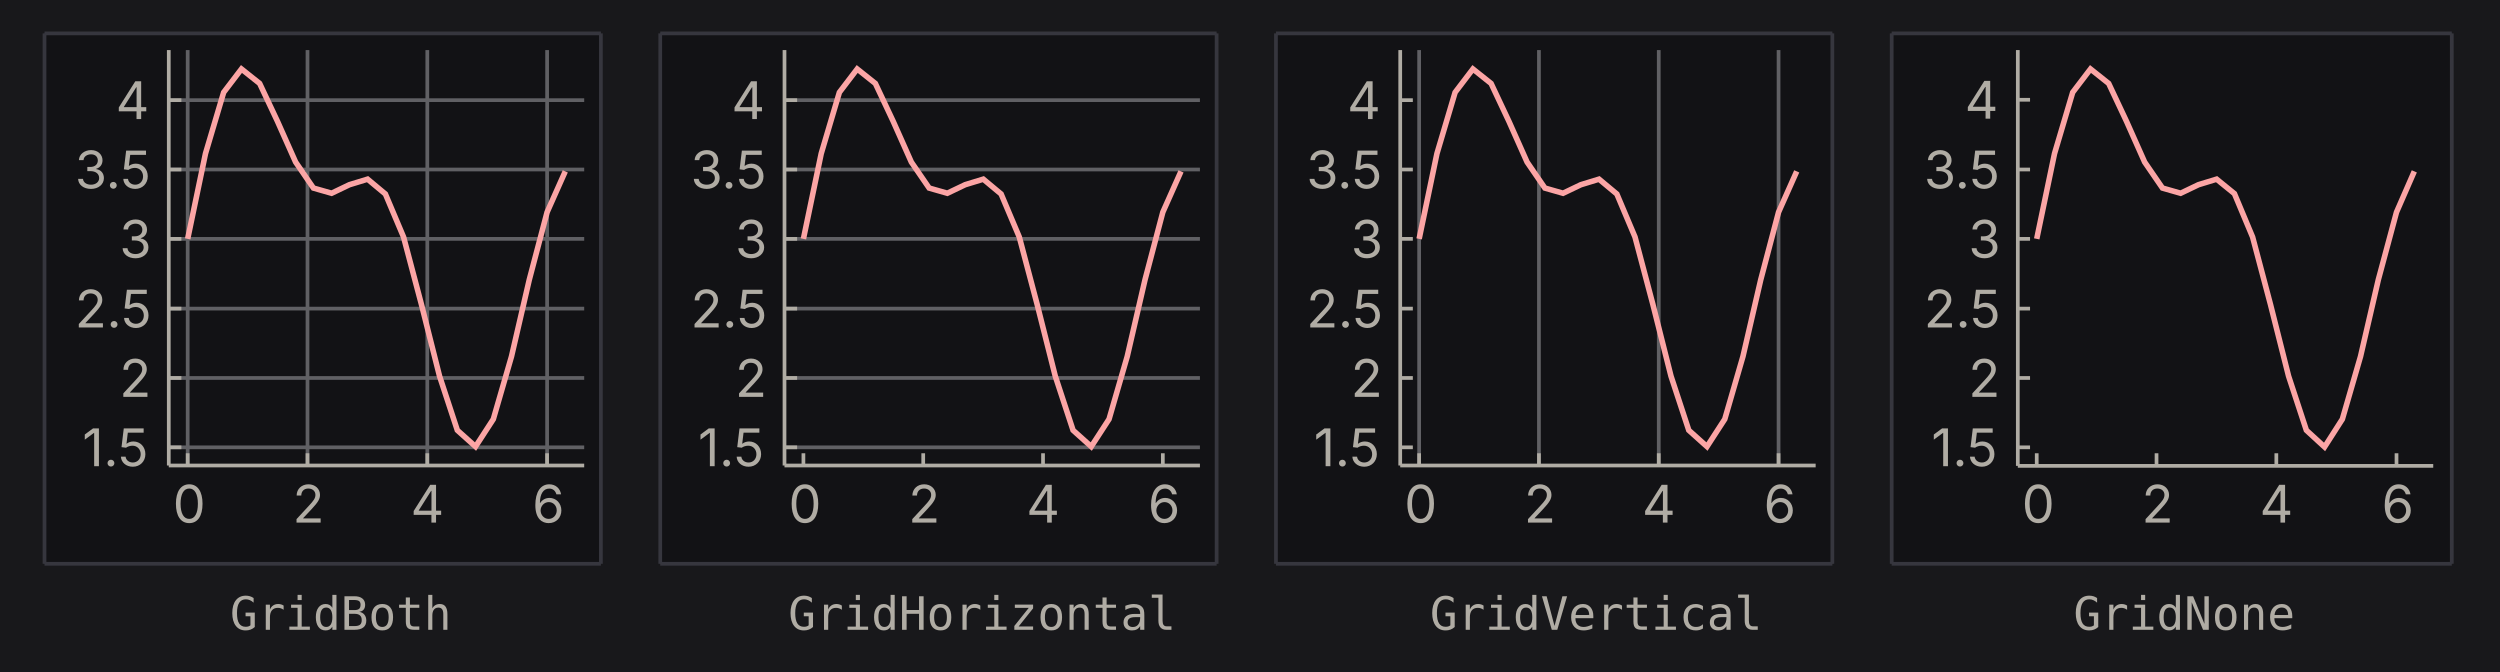
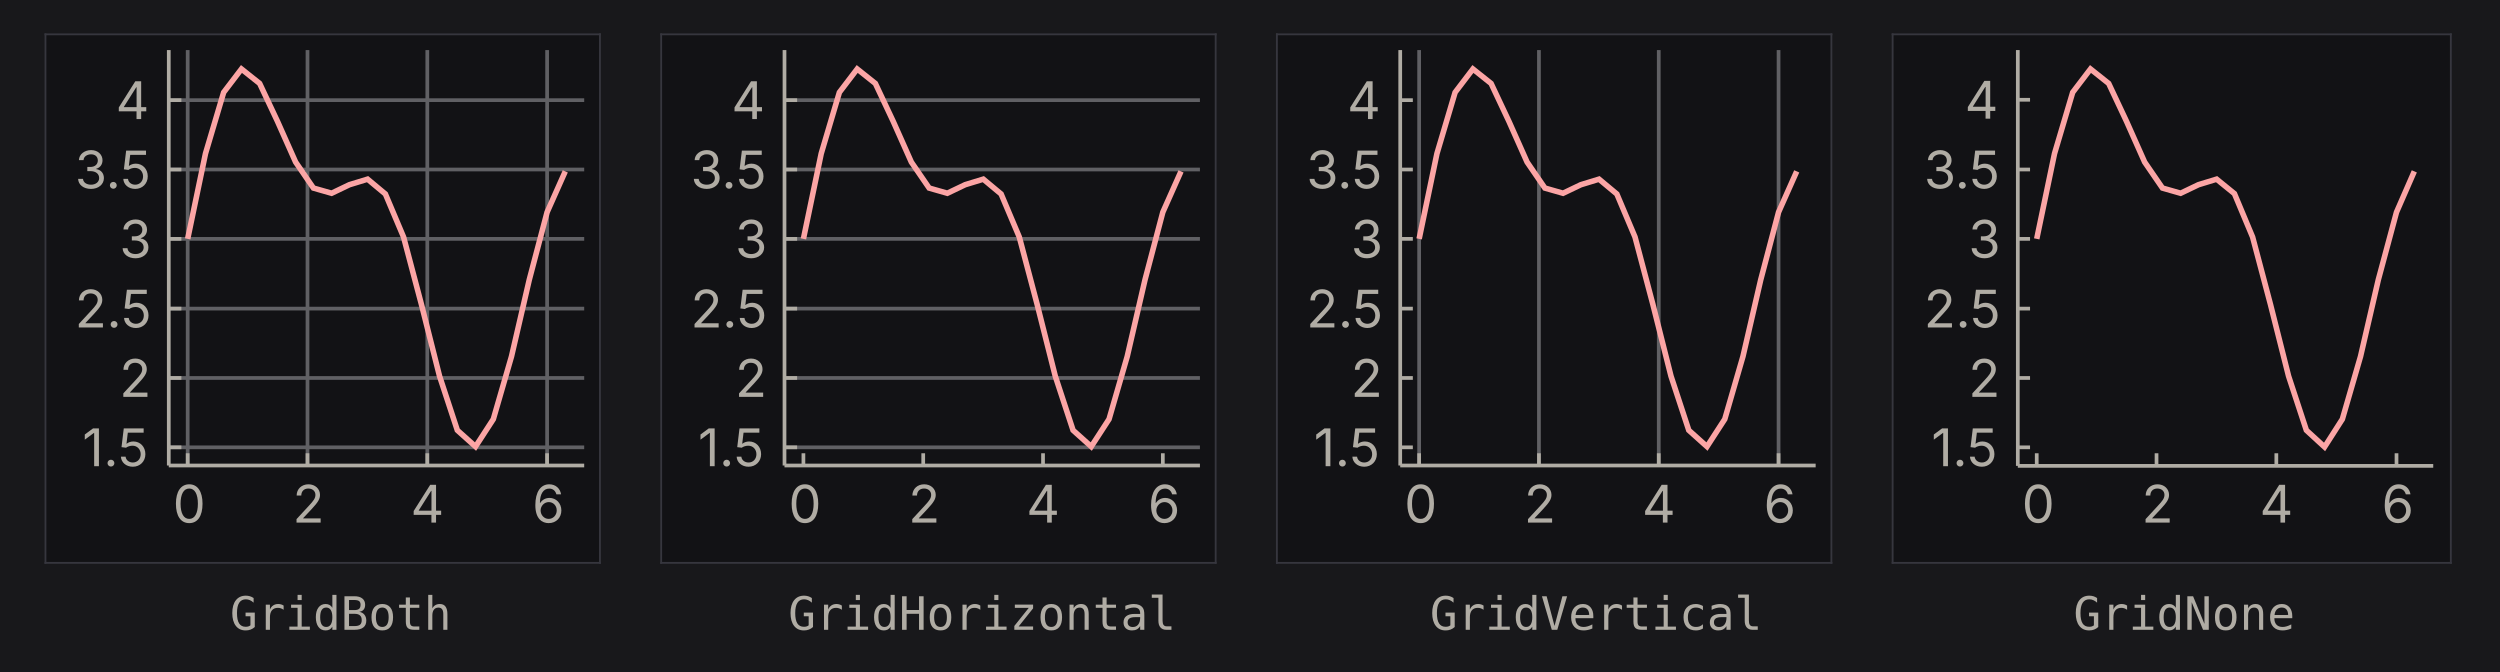
<svg xmlns="http://www.w3.org/2000/svg" width="674" height="181" viewBox="0 3 674 181">
  <rect x="0" y="0" width="674" height="1200" fill="#18181b" />
  <g>
+     <rect x="510" y="12" width="151" height="143" fill="#121215" />
    <rect x="510" y="12" width="151" height="0.5" fill="#36363e" />
    <rect x="660.5" y="12" width="0.5" height="143" fill="#36363e" />
    <rect x="510" y="154.5" width="151" height="0.5" fill="#36363e" />
    <rect x="510" y="12" width="0.5" height="143" fill="#36363e" />
+     <polyline points="544,29.9 547.3,29.9" fill="none" stroke="#b0aca4" stroke-width="1" stroke-linecap="butt" stroke-linejoin="miter" stroke-miterlimit="10" />
+     <polyline points="544,48.7 547.3,48.7" fill="none" stroke="#b0aca4" stroke-width="1" stroke-linecap="butt" stroke-linejoin="miter" stroke-miterlimit="10" />
+     <polyline points="544,67.4 547.3,67.4" fill="none" stroke="#b0aca4" stroke-width="1" stroke-linecap="butt" stroke-linejoin="miter" stroke-miterlimit="10" />
+     <polyline points="544,86.2 547.3,86.2" fill="none" stroke="#b0aca4" stroke-width="1" stroke-linecap="butt" stroke-linejoin="miter" stroke-miterlimit="10" />
+     <polyline points="544,104.9 547.3,104.9" fill="none" stroke="#b0aca4" stroke-width="1" stroke-linecap="butt" stroke-linejoin="miter" stroke-miterlimit="10" />
+     <polyline points="544,123.6 547.3,123.6" fill="none" stroke="#b0aca4" stroke-width="1" stroke-linecap="butt" stroke-linejoin="miter" stroke-miterlimit="10" />
+     <polyline points="646.1,128.6 646.1,125.2" fill="none" stroke="#b0aca4" stroke-width="1" stroke-linecap="butt" stroke-linejoin="miter" stroke-miterlimit="10" />
+     <polyline points="613.7,128.6 613.7,125.2" fill="none" stroke="#b0aca4" stroke-width="1" stroke-linecap="butt" stroke-linejoin="miter" stroke-miterlimit="10" />
+     <polyline points="581.4,128.6 581.4,125.2" fill="none" stroke="#b0aca4" stroke-width="1" stroke-linecap="butt" stroke-linejoin="miter" stroke-miterlimit="10" />
+     <polyline points="549.1,128.6 549.1,125.2" fill="none" stroke="#b0aca4" stroke-width="1" stroke-linecap="butt" stroke-linejoin="miter" stroke-miterlimit="10" />
+     <polyline points="544,128.6 544,16.5" fill="none" stroke="#b0aca4" stroke-width="1" stroke-linecap="butt" stroke-linejoin="miter" stroke-miterlimit="10" />
+     <polyline points="544,128.6 656,128.6" fill="none" stroke="#b0aca4" stroke-width="1" stroke-linecap="butt" stroke-linejoin="miter" stroke-miterlimit="10" />
+     <polyline points="549.1,67.4 553.9,44.4 558.8,27.9 563.6,21.6 568.5,25.5 573.3,35.7 578.2,46.7 583,53.7 587.9,55.1 592.7,52.8 597.6,51.3 602.4,55.2 607.3,66.9 612.1,85 617,104.4 621.8,119 626.7,123.5 631.5,116 636.4,99.1 641.2,78.4 646.1,60.2 650.9,49.2" fill="none" stroke="#fca5a5" stroke-width="1.5" stroke-linecap="butt" stroke-linejoin="miter" stroke-miterlimit="10" />
+     <rect x="344" y="12" width="150" height="143" fill="#121215" />
    <rect x="344" y="12" width="150" height="0.5" fill="#36363e" />
    <rect x="493.5" y="12" width="0.5" height="143" fill="#36363e" />
    <rect x="344" y="154.5" width="150" height="0.5" fill="#36363e" />
    <rect x="344" y="12" width="0.5" height="143" fill="#36363e" />
-     <rect x="178" y="12" width="150" height="0.5" fill="#36363e" />
-     <rect x="327.5" y="12" width="0.5" height="143" fill="#36363e" />
-     <rect x="178" y="154.5" width="150" height="0.5" fill="#36363e" />
-     <rect x="178" y="12" width="0.5" height="143" fill="#36363e" />
-     <rect x="12" y="12" width="150" height="0.5" fill="#36363e" />
-     <rect x="161.5" y="12" width="0.5" height="143" fill="#36363e" />
-     <rect x="12" y="154.5" width="150" height="0.5" fill="#36363e" />
-     <rect x="12" y="12" width="0.5" height="143" fill="#36363e" />
-   </g>
-   <g>
-     <rect x="344" y="12" width="150" height="143" fill="#121215" />
-     <line x1="344" y1="12" x2="494" y2="12" stroke="#36363e" stroke-width="1" />
-     <line x1="494" y1="12" x2="494" y2="155" stroke="#36363e" stroke-width="1" />
-     <line x1="494" y1="155" x2="344" y2="155" stroke="#36363e" stroke-width="1" />
-     <line x1="344" y1="155" x2="344" y2="12" stroke="#36363e" stroke-width="1" />
    <polyline points="479.5,128.5 479.5,16.5" fill="none" stroke="#606064" stroke-width="1" stroke-linecap="butt" stroke-linejoin="miter" stroke-miterlimit="10" />
    <polyline points="447.2,128.5 447.2,16.5" fill="none" stroke="#606064" stroke-width="1" stroke-linecap="butt" stroke-linejoin="miter" stroke-miterlimit="10" />
    <polyline points="414.9,128.5 414.9,16.5" fill="none" stroke="#606064" stroke-width="1" stroke-linecap="butt" stroke-linejoin="miter" stroke-miterlimit="10" />
    <polyline points="382.6,128.5 382.6,16.5" fill="none" stroke="#606064" stroke-width="1" stroke-linecap="butt" stroke-linejoin="miter" stroke-miterlimit="10" />
    <polyline points="377.5,30 380.9,30" fill="none" stroke="#b0aca4" stroke-width="1" stroke-linecap="butt" stroke-linejoin="miter" stroke-miterlimit="10" />
    <polyline points="377.5,48.7 380.9,48.7" fill="none" stroke="#b0aca4" stroke-width="1" stroke-linecap="butt" stroke-linejoin="miter" stroke-miterlimit="10" />
    <polyline points="377.5,67.4 380.9,67.4" fill="none" stroke="#b0aca4" stroke-width="1" stroke-linecap="butt" stroke-linejoin="miter" stroke-miterlimit="10" />
    <polyline points="377.5,86.2 380.9,86.2" fill="none" stroke="#b0aca4" stroke-width="1" stroke-linecap="butt" stroke-linejoin="miter" stroke-miterlimit="10" />
    <polyline points="377.5,104.9 380.9,104.9" fill="none" stroke="#b0aca4" stroke-width="1" stroke-linecap="butt" stroke-linejoin="miter" stroke-miterlimit="10" />
    <polyline points="377.5,123.6 380.9,123.6" fill="none" stroke="#b0aca4" stroke-width="1" stroke-linecap="butt" stroke-linejoin="miter" stroke-miterlimit="10" />
    <polyline points="479.5,128.5 479.5,125.2" fill="none" stroke="#b0aca4" stroke-width="1" stroke-linecap="butt" stroke-linejoin="miter" stroke-miterlimit="10" />
    <polyline points="447.2,128.5 447.2,125.2" fill="none" stroke="#b0aca4" stroke-width="1" stroke-linecap="butt" stroke-linejoin="miter" stroke-miterlimit="10" />
    <polyline points="414.9,128.5 414.9,125.2" fill="none" stroke="#b0aca4" stroke-width="1" stroke-linecap="butt" stroke-linejoin="miter" stroke-miterlimit="10" />
    <polyline points="382.6,128.5 382.6,125.2" fill="none" stroke="#b0aca4" stroke-width="1" stroke-linecap="butt" stroke-linejoin="miter" stroke-miterlimit="10" />
    <polyline points="377.5,128.5 377.5,16.5" fill="none" stroke="#b0aca4" stroke-width="1" stroke-linecap="butt" stroke-linejoin="miter" stroke-miterlimit="10" />
    <polyline points="377.5,128.5 489.5,128.5" fill="none" stroke="#b0aca4" stroke-width="1" stroke-linecap="butt" stroke-linejoin="miter" stroke-miterlimit="10" />
    <polyline points="382.6,67.4 387.4,44.4 392.3,27.9 397.1,21.6 402,25.5 406.8,35.7 411.7,46.7 416.5,53.7 421.4,55.1 426.2,52.8 431.1,51.3 435.9,55.3 440.8,66.9 445.6,85 450.5,104.4 455.3,119 460.2,123.4 465,116 469.9,99.1 474.7,78.4 479.5,60.2 484.4,49.2" fill="none" stroke="#fca5a5" stroke-width="1.5" stroke-linecap="butt" stroke-linejoin="miter" stroke-miterlimit="10" />
-   </g>
-   <g>
-     <rect x="510" y="12" width="151" height="143" fill="#121215" />
-     <line x1="510" y1="12" x2="661" y2="12" stroke="#36363e" stroke-width="1" />
-     <line x1="661" y1="12" x2="661" y2="155" stroke="#36363e" stroke-width="1" />
-     <line x1="661" y1="155" x2="510" y2="155" stroke="#36363e" stroke-width="1" />
-     <line x1="510" y1="155" x2="510" y2="12" stroke="#36363e" stroke-width="1" />
-     <polyline points="544,29.9 547.3,29.9" fill="none" stroke="#b0aca4" stroke-width="1" stroke-linecap="butt" stroke-linejoin="miter" stroke-miterlimit="10" />
-     <polyline points="544,48.7 547.3,48.7" fill="none" stroke="#b0aca4" stroke-width="1" stroke-linecap="butt" stroke-linejoin="miter" stroke-miterlimit="10" />
-     <polyline points="544,67.4 547.3,67.4" fill="none" stroke="#b0aca4" stroke-width="1" stroke-linecap="butt" stroke-linejoin="miter" stroke-miterlimit="10" />
-     <polyline points="544,86.2 547.3,86.2" fill="none" stroke="#b0aca4" stroke-width="1" stroke-linecap="butt" stroke-linejoin="miter" stroke-miterlimit="10" />
-     <polyline points="544,104.9 547.3,104.9" fill="none" stroke="#b0aca4" stroke-width="1" stroke-linecap="butt" stroke-linejoin="miter" stroke-miterlimit="10" />
-     <polyline points="544,123.6 547.3,123.6" fill="none" stroke="#b0aca4" stroke-width="1" stroke-linecap="butt" stroke-linejoin="miter" stroke-miterlimit="10" />
-     <polyline points="646.1,128.6 646.1,125.2" fill="none" stroke="#b0aca4" stroke-width="1" stroke-linecap="butt" stroke-linejoin="miter" stroke-miterlimit="10" />
-     <polyline points="613.7,128.6 613.7,125.2" fill="none" stroke="#b0aca4" stroke-width="1" stroke-linecap="butt" stroke-linejoin="miter" stroke-miterlimit="10" />
-     <polyline points="581.4,128.6 581.4,125.2" fill="none" stroke="#b0aca4" stroke-width="1" stroke-linecap="butt" stroke-linejoin="miter" stroke-miterlimit="10" />
-     <polyline points="549.1,128.6 549.1,125.2" fill="none" stroke="#b0aca4" stroke-width="1" stroke-linecap="butt" stroke-linejoin="miter" stroke-miterlimit="10" />
-     <polyline points="544,128.6 544,16.5" fill="none" stroke="#b0aca4" stroke-width="1" stroke-linecap="butt" stroke-linejoin="miter" stroke-miterlimit="10" />
-     <polyline points="544,128.6 656,128.6" fill="none" stroke="#b0aca4" stroke-width="1" stroke-linecap="butt" stroke-linejoin="miter" stroke-miterlimit="10" />
-     <polyline points="549.1,67.4 553.9,44.4 558.8,27.9 563.6,21.6 568.5,25.5 573.3,35.7 578.2,46.7 583,53.7 587.9,55.1 592.7,52.8 597.6,51.3 602.4,55.2 607.3,66.9 612.1,85 617,104.4 621.8,119 626.7,123.5 631.5,116 636.4,99.1 641.2,78.4 646.1,60.2 650.9,49.2" fill="none" stroke="#fca5a5" stroke-width="1.5" stroke-linecap="butt" stroke-linejoin="miter" stroke-miterlimit="10" />
-   </g>
-   <g>
    <rect x="178" y="12" width="150" height="143" fill="#121215" />
-     <line x1="178" y1="12" x2="328" y2="12" stroke="#36363e" stroke-width="1" />
-     <line x1="328" y1="12" x2="328" y2="155" stroke="#36363e" stroke-width="1" />
-     <line x1="328" y1="155" x2="178" y2="155" stroke="#36363e" stroke-width="1" />
-     <line x1="178" y1="155" x2="178" y2="12" stroke="#36363e" stroke-width="1" />
+     <rect x="178" y="12" width="150" height="0.5" fill="#36363e" />
+     <rect x="327.5" y="12" width="0.5" height="143" fill="#36363e" />
+     <rect x="178" y="154.5" width="150" height="0.5" fill="#36363e" />
+     <rect x="178" y="12" width="0.5" height="143" fill="#36363e" />
    <polyline points="211.5,30 323.5,30" fill="none" stroke="#606064" stroke-width="1" stroke-linecap="butt" stroke-linejoin="miter" stroke-miterlimit="10" />
    <polyline points="211.5,48.7 323.5,48.7" fill="none" stroke="#606064" stroke-width="1" stroke-linecap="butt" stroke-linejoin="miter" stroke-miterlimit="10" />
    <polyline points="211.5,67.4 323.5,67.4" fill="none" stroke="#606064" stroke-width="1" stroke-linecap="butt" stroke-linejoin="miter" stroke-miterlimit="10" />
    <polyline points="211.5,86.2 323.5,86.2" fill="none" stroke="#606064" stroke-width="1" stroke-linecap="butt" stroke-linejoin="miter" stroke-miterlimit="10" />
    <polyline points="211.5,104.9 323.5,104.9" fill="none" stroke="#606064" stroke-width="1" stroke-linecap="butt" stroke-linejoin="miter" stroke-miterlimit="10" />
    <polyline points="211.5,123.6 323.5,123.6" fill="none" stroke="#606064" stroke-width="1" stroke-linecap="butt" stroke-linejoin="miter" stroke-miterlimit="10" />
    <polyline points="211.5,30 214.9,30" fill="none" stroke="#b0aca4" stroke-width="1" stroke-linecap="butt" stroke-linejoin="miter" stroke-miterlimit="10" />
    <polyline points="211.5,48.7 214.9,48.7" fill="none" stroke="#b0aca4" stroke-width="1" stroke-linecap="butt" stroke-linejoin="miter" stroke-miterlimit="10" />
    <polyline points="211.5,67.4 214.9,67.4" fill="none" stroke="#b0aca4" stroke-width="1" stroke-linecap="butt" stroke-linejoin="miter" stroke-miterlimit="10" />
    <polyline points="211.5,86.2 214.9,86.2" fill="none" stroke="#b0aca4" stroke-width="1" stroke-linecap="butt" stroke-linejoin="miter" stroke-miterlimit="10" />
    <polyline points="211.5,104.9 214.9,104.9" fill="none" stroke="#b0aca4" stroke-width="1" stroke-linecap="butt" stroke-linejoin="miter" stroke-miterlimit="10" />
    <polyline points="211.5,123.6 214.9,123.6" fill="none" stroke="#b0aca4" stroke-width="1" stroke-linecap="butt" stroke-linejoin="miter" stroke-miterlimit="10" />
    <polyline points="313.5,128.5 313.5,125.2" fill="none" stroke="#b0aca4" stroke-width="1" stroke-linecap="butt" stroke-linejoin="miter" stroke-miterlimit="10" />
    <polyline points="281.2,128.5 281.2,125.2" fill="none" stroke="#b0aca4" stroke-width="1" stroke-linecap="butt" stroke-linejoin="miter" stroke-miterlimit="10" />
    <polyline points="248.9,128.5 248.9,125.2" fill="none" stroke="#b0aca4" stroke-width="1" stroke-linecap="butt" stroke-linejoin="miter" stroke-miterlimit="10" />
    <polyline points="216.6,128.5 216.6,125.2" fill="none" stroke="#b0aca4" stroke-width="1" stroke-linecap="butt" stroke-linejoin="miter" stroke-miterlimit="10" />
    <polyline points="211.5,128.5 211.5,16.5" fill="none" stroke="#b0aca4" stroke-width="1" stroke-linecap="butt" stroke-linejoin="miter" stroke-miterlimit="10" />
    <polyline points="211.5,128.5 323.5,128.5" fill="none" stroke="#b0aca4" stroke-width="1" stroke-linecap="butt" stroke-linejoin="miter" stroke-miterlimit="10" />
    <polyline points="216.6,67.4 221.4,44.4 226.3,27.9 231.1,21.6 236,25.5 240.8,35.7 245.7,46.7 250.5,53.7 255.4,55.1 260.2,52.8 265.1,51.3 269.9,55.3 274.8,66.9 279.6,85 284.5,104.4 289.3,119 294.2,123.4 299,116 303.9,99.1 308.7,78.4 313.5,60.2 318.4,49.2" fill="none" stroke="#fca5a5" stroke-width="1.5" stroke-linecap="butt" stroke-linejoin="miter" stroke-miterlimit="10" />
-   </g>
-   <g>
    <rect x="12" y="12" width="150" height="143" fill="#121215" />
-     <line x1="12" y1="12" x2="162" y2="12" stroke="#36363e" stroke-width="1" />
-     <line x1="162" y1="12" x2="162" y2="155" stroke="#36363e" stroke-width="1" />
-     <line x1="162" y1="155" x2="12" y2="155" stroke="#36363e" stroke-width="1" />
-     <line x1="12" y1="155" x2="12" y2="12" stroke="#36363e" stroke-width="1" />
+     <rect x="12" y="12" width="150" height="0.5" fill="#36363e" />
+     <rect x="161.5" y="12" width="0.5" height="143" fill="#36363e" />
+     <rect x="12" y="154.5" width="150" height="0.5" fill="#36363e" />
+     <rect x="12" y="12" width="0.5" height="143" fill="#36363e" />
    <polyline points="147.5,128.5 147.5,16.5" fill="none" stroke="#606064" stroke-width="1" stroke-linecap="butt" stroke-linejoin="miter" stroke-miterlimit="10" />
    <polyline points="115.2,128.5 115.2,16.5" fill="none" stroke="#606064" stroke-width="1" stroke-linecap="butt" stroke-linejoin="miter" stroke-miterlimit="10" />
    <polyline points="82.9,128.5 82.9,16.5" fill="none" stroke="#606064" stroke-width="1" stroke-linecap="butt" stroke-linejoin="miter" stroke-miterlimit="10" />
    <polyline points="50.6,128.5 50.6,16.5" fill="none" stroke="#606064" stroke-width="1" stroke-linecap="butt" stroke-linejoin="miter" stroke-miterlimit="10" />
    <polyline points="45.5,30 157.5,30" fill="none" stroke="#606064" stroke-width="1" stroke-linecap="butt" stroke-linejoin="miter" stroke-miterlimit="10" />
    <polyline points="45.5,48.7 157.5,48.7" fill="none" stroke="#606064" stroke-width="1" stroke-linecap="butt" stroke-linejoin="miter" stroke-miterlimit="10" />
    <polyline points="45.5,67.4 157.5,67.4" fill="none" stroke="#606064" stroke-width="1" stroke-linecap="butt" stroke-linejoin="miter" stroke-miterlimit="10" />
    <polyline points="45.5,86.2 157.5,86.2" fill="none" stroke="#606064" stroke-width="1" stroke-linecap="butt" stroke-linejoin="miter" stroke-miterlimit="10" />
    <polyline points="45.5,104.9 157.5,104.9" fill="none" stroke="#606064" stroke-width="1" stroke-linecap="butt" stroke-linejoin="miter" stroke-miterlimit="10" />
    <polyline points="45.5,123.6 157.5,123.6" fill="none" stroke="#606064" stroke-width="1" stroke-linecap="butt" stroke-linejoin="miter" stroke-miterlimit="10" />
    <polyline points="45.5,30 48.9,30" fill="none" stroke="#b0aca4" stroke-width="1" stroke-linecap="butt" stroke-linejoin="miter" stroke-miterlimit="10" />
    <polyline points="45.5,48.7 48.9,48.7" fill="none" stroke="#b0aca4" stroke-width="1" stroke-linecap="butt" stroke-linejoin="miter" stroke-miterlimit="10" />
    <polyline points="45.5,67.4 48.9,67.4" fill="none" stroke="#b0aca4" stroke-width="1" stroke-linecap="butt" stroke-linejoin="miter" stroke-miterlimit="10" />
    <polyline points="45.5,86.2 48.9,86.2" fill="none" stroke="#b0aca4" stroke-width="1" stroke-linecap="butt" stroke-linejoin="miter" stroke-miterlimit="10" />
    <polyline points="45.5,104.9 48.9,104.9" fill="none" stroke="#b0aca4" stroke-width="1" stroke-linecap="butt" stroke-linejoin="miter" stroke-miterlimit="10" />
    <polyline points="45.5,123.6 48.9,123.6" fill="none" stroke="#b0aca4" stroke-width="1" stroke-linecap="butt" stroke-linejoin="miter" stroke-miterlimit="10" />
    <polyline points="147.5,128.5 147.5,125.2" fill="none" stroke="#b0aca4" stroke-width="1" stroke-linecap="butt" stroke-linejoin="miter" stroke-miterlimit="10" />
    <polyline points="115.2,128.5 115.2,125.2" fill="none" stroke="#b0aca4" stroke-width="1" stroke-linecap="butt" stroke-linejoin="miter" stroke-miterlimit="10" />
    <polyline points="82.9,128.5 82.9,125.2" fill="none" stroke="#b0aca4" stroke-width="1" stroke-linecap="butt" stroke-linejoin="miter" stroke-miterlimit="10" />
    <polyline points="50.6,128.5 50.6,125.2" fill="none" stroke="#b0aca4" stroke-width="1" stroke-linecap="butt" stroke-linejoin="miter" stroke-miterlimit="10" />
    <polyline points="45.5,128.5 45.5,16.5" fill="none" stroke="#b0aca4" stroke-width="1" stroke-linecap="butt" stroke-linejoin="miter" stroke-miterlimit="10" />
    <polyline points="45.5,128.5 157.5,128.5" fill="none" stroke="#b0aca4" stroke-width="1" stroke-linecap="butt" stroke-linejoin="miter" stroke-miterlimit="10" />
    <polyline points="50.6,67.4 55.4,44.4 60.3,27.9 65.1,21.6 70,25.5 74.8,35.7 79.7,46.7 84.5,53.7 89.4,55.1 94.2,52.8 99.1,51.3 103.9,55.3 108.8,66.9 113.6,85 118.5,104.4 123.3,119 128.2,123.4 133,116 137.9,99.1 142.7,78.4 147.5,60.2 152.4,49.2" fill="none" stroke="#fca5a5" stroke-width="1.5" stroke-linecap="butt" stroke-linejoin="miter" stroke-miterlimit="10" />
  </g>
  <text x="62" y="168.5" dominant-baseline="central" font-size="12.4" font-family="'Cascadia Mono', 'JetBrains Mono', monospace" xml:space="preserve" fill="#b0aca4" textLength="50" lengthAdjust="spacing">GridBoth</text>
  <text x="212.5" y="168.5" dominant-baseline="central" font-size="12.4" font-family="'Cascadia Mono', 'JetBrains Mono', monospace" xml:space="preserve" fill="#b0aca4" textLength="83" lengthAdjust="spacing">GridHorizontal</text>
  <text x="385.5" y="168.5" dominant-baseline="central" font-size="12.4" font-family="'Cascadia Mono', 'JetBrains Mono', monospace" xml:space="preserve" fill="#b0aca4" textLength="68" lengthAdjust="spacing">GridVertical</text>
  <text x="559" y="168.5" dominant-baseline="central" font-size="12.4" font-family="'Cascadia Mono', 'JetBrains Mono', monospace" xml:space="preserve" fill="#b0aca4" textLength="54" lengthAdjust="spacing">GridNone</text>
  <text x="529.7" y="29.9" dominant-baseline="central" font-size="14" font-family="Inter, 'Segoe UI', system-ui, sans-serif" xml:space="preserve" fill="#b0aca4" textLength="9" lengthAdjust="spacing">4</text>
  <text x="518.7" y="48.7" dominant-baseline="central" font-size="14" font-family="Inter, 'Segoe UI', system-ui, sans-serif" xml:space="preserve" fill="#b0aca4" textLength="20" lengthAdjust="spacing">3.5</text>
  <text x="530.7" y="67.4" dominant-baseline="central" font-size="14" font-family="Inter, 'Segoe UI', system-ui, sans-serif" xml:space="preserve" fill="#b0aca4" textLength="8" lengthAdjust="spacing">3</text>
  <text x="518.7" y="86.2" dominant-baseline="central" font-size="14" font-family="Inter, 'Segoe UI', system-ui, sans-serif" xml:space="preserve" fill="#b0aca4" textLength="20" lengthAdjust="spacing">2.5</text>
  <text x="530.7" y="104.9" dominant-baseline="central" font-size="14" font-family="Inter, 'Segoe UI', system-ui, sans-serif" xml:space="preserve" fill="#b0aca4" textLength="8" lengthAdjust="spacing">2</text>
  <text x="520.7" y="123.6" dominant-baseline="central" font-size="14" font-family="Inter, 'Segoe UI', system-ui, sans-serif" xml:space="preserve" fill="#b0aca4" textLength="18" lengthAdjust="spacing">1.5</text>
  <text x="642.1" y="138.8" dominant-baseline="central" font-size="14" font-family="Inter, 'Segoe UI', system-ui, sans-serif" xml:space="preserve" fill="#b0aca4" textLength="8" lengthAdjust="spacing">6</text>
  <text x="609.2" y="138.8" dominant-baseline="central" font-size="14" font-family="Inter, 'Segoe UI', system-ui, sans-serif" xml:space="preserve" fill="#b0aca4" textLength="9" lengthAdjust="spacing">4</text>
  <text x="577.4" y="138.8" dominant-baseline="central" font-size="14" font-family="Inter, 'Segoe UI', system-ui, sans-serif" xml:space="preserve" fill="#b0aca4" textLength="8" lengthAdjust="spacing">2</text>
  <text x="545.1" y="138.8" dominant-baseline="central" font-size="14" font-family="Inter, 'Segoe UI', system-ui, sans-serif" xml:space="preserve" fill="#b0aca4" textLength="8" lengthAdjust="spacing">0</text>
  <text x="363.2" y="30" dominant-baseline="central" font-size="14" font-family="Inter, 'Segoe UI', system-ui, sans-serif" xml:space="preserve" fill="#b0aca4" textLength="9" lengthAdjust="spacing">4</text>
  <text x="352.2" y="48.7" dominant-baseline="central" font-size="14" font-family="Inter, 'Segoe UI', system-ui, sans-serif" xml:space="preserve" fill="#b0aca4" textLength="20" lengthAdjust="spacing">3.5</text>
  <text x="364.2" y="67.4" dominant-baseline="central" font-size="14" font-family="Inter, 'Segoe UI', system-ui, sans-serif" xml:space="preserve" fill="#b0aca4" textLength="8" lengthAdjust="spacing">3</text>
  <text x="352.2" y="86.2" dominant-baseline="central" font-size="14" font-family="Inter, 'Segoe UI', system-ui, sans-serif" xml:space="preserve" fill="#b0aca4" textLength="20" lengthAdjust="spacing">2.5</text>
  <text x="364.2" y="104.9" dominant-baseline="central" font-size="14" font-family="Inter, 'Segoe UI', system-ui, sans-serif" xml:space="preserve" fill="#b0aca4" textLength="8" lengthAdjust="spacing">2</text>
  <text x="354.2" y="123.6" dominant-baseline="central" font-size="14" font-family="Inter, 'Segoe UI', system-ui, sans-serif" xml:space="preserve" fill="#b0aca4" textLength="18" lengthAdjust="spacing">1.5</text>
  <text x="475.5" y="138.8" dominant-baseline="central" font-size="14" font-family="Inter, 'Segoe UI', system-ui, sans-serif" xml:space="preserve" fill="#b0aca4" textLength="8" lengthAdjust="spacing">6</text>
  <text x="442.7" y="138.8" dominant-baseline="central" font-size="14" font-family="Inter, 'Segoe UI', system-ui, sans-serif" xml:space="preserve" fill="#b0aca4" textLength="9" lengthAdjust="spacing">4</text>
  <text x="410.9" y="138.8" dominant-baseline="central" font-size="14" font-family="Inter, 'Segoe UI', system-ui, sans-serif" xml:space="preserve" fill="#b0aca4" textLength="8" lengthAdjust="spacing">2</text>
  <text x="378.6" y="138.8" dominant-baseline="central" font-size="14" font-family="Inter, 'Segoe UI', system-ui, sans-serif" xml:space="preserve" fill="#b0aca4" textLength="8" lengthAdjust="spacing">0</text>
  <text x="197.2" y="30" dominant-baseline="central" font-size="14" font-family="Inter, 'Segoe UI', system-ui, sans-serif" xml:space="preserve" fill="#b0aca4" textLength="9" lengthAdjust="spacing">4</text>
  <text x="186.2" y="48.7" dominant-baseline="central" font-size="14" font-family="Inter, 'Segoe UI', system-ui, sans-serif" xml:space="preserve" fill="#b0aca4" textLength="20" lengthAdjust="spacing">3.5</text>
  <text x="198.2" y="67.4" dominant-baseline="central" font-size="14" font-family="Inter, 'Segoe UI', system-ui, sans-serif" xml:space="preserve" fill="#b0aca4" textLength="8" lengthAdjust="spacing">3</text>
  <text x="186.2" y="86.2" dominant-baseline="central" font-size="14" font-family="Inter, 'Segoe UI', system-ui, sans-serif" xml:space="preserve" fill="#b0aca4" textLength="20" lengthAdjust="spacing">2.5</text>
  <text x="198.2" y="104.9" dominant-baseline="central" font-size="14" font-family="Inter, 'Segoe UI', system-ui, sans-serif" xml:space="preserve" fill="#b0aca4" textLength="8" lengthAdjust="spacing">2</text>
  <text x="188.2" y="123.6" dominant-baseline="central" font-size="14" font-family="Inter, 'Segoe UI', system-ui, sans-serif" xml:space="preserve" fill="#b0aca4" textLength="18" lengthAdjust="spacing">1.5</text>
  <text x="309.5" y="138.8" dominant-baseline="central" font-size="14" font-family="Inter, 'Segoe UI', system-ui, sans-serif" xml:space="preserve" fill="#b0aca4" textLength="8" lengthAdjust="spacing">6</text>
  <text x="276.7" y="138.8" dominant-baseline="central" font-size="14" font-family="Inter, 'Segoe UI', system-ui, sans-serif" xml:space="preserve" fill="#b0aca4" textLength="9" lengthAdjust="spacing">4</text>
  <text x="244.9" y="138.8" dominant-baseline="central" font-size="14" font-family="Inter, 'Segoe UI', system-ui, sans-serif" xml:space="preserve" fill="#b0aca4" textLength="8" lengthAdjust="spacing">2</text>
  <text x="212.6" y="138.8" dominant-baseline="central" font-size="14" font-family="Inter, 'Segoe UI', system-ui, sans-serif" xml:space="preserve" fill="#b0aca4" textLength="8" lengthAdjust="spacing">0</text>
  <text x="31.2" y="30" dominant-baseline="central" font-size="14" font-family="Inter, 'Segoe UI', system-ui, sans-serif" xml:space="preserve" fill="#b0aca4" textLength="9" lengthAdjust="spacing">4</text>
  <text x="20.2" y="48.7" dominant-baseline="central" font-size="14" font-family="Inter, 'Segoe UI', system-ui, sans-serif" xml:space="preserve" fill="#b0aca4" textLength="20" lengthAdjust="spacing">3.5</text>
  <text x="32.2" y="67.4" dominant-baseline="central" font-size="14" font-family="Inter, 'Segoe UI', system-ui, sans-serif" xml:space="preserve" fill="#b0aca4" textLength="8" lengthAdjust="spacing">3</text>
  <text x="20.2" y="86.2" dominant-baseline="central" font-size="14" font-family="Inter, 'Segoe UI', system-ui, sans-serif" xml:space="preserve" fill="#b0aca4" textLength="20" lengthAdjust="spacing">2.5</text>
  <text x="32.2" y="104.9" dominant-baseline="central" font-size="14" font-family="Inter, 'Segoe UI', system-ui, sans-serif" xml:space="preserve" fill="#b0aca4" textLength="8" lengthAdjust="spacing">2</text>
  <text x="22.2" y="123.6" dominant-baseline="central" font-size="14" font-family="Inter, 'Segoe UI', system-ui, sans-serif" xml:space="preserve" fill="#b0aca4" textLength="18" lengthAdjust="spacing">1.5</text>
  <text x="143.5" y="138.8" dominant-baseline="central" font-size="14" font-family="Inter, 'Segoe UI', system-ui, sans-serif" xml:space="preserve" fill="#b0aca4" textLength="8" lengthAdjust="spacing">6</text>
  <text x="110.7" y="138.8" dominant-baseline="central" font-size="14" font-family="Inter, 'Segoe UI', system-ui, sans-serif" xml:space="preserve" fill="#b0aca4" textLength="9" lengthAdjust="spacing">4</text>
  <text x="78.9" y="138.8" dominant-baseline="central" font-size="14" font-family="Inter, 'Segoe UI', system-ui, sans-serif" xml:space="preserve" fill="#b0aca4" textLength="8" lengthAdjust="spacing">2</text>
  <text x="46.6" y="138.8" dominant-baseline="central" font-size="14" font-family="Inter, 'Segoe UI', system-ui, sans-serif" xml:space="preserve" fill="#b0aca4" textLength="8" lengthAdjust="spacing">0</text>
</svg>
